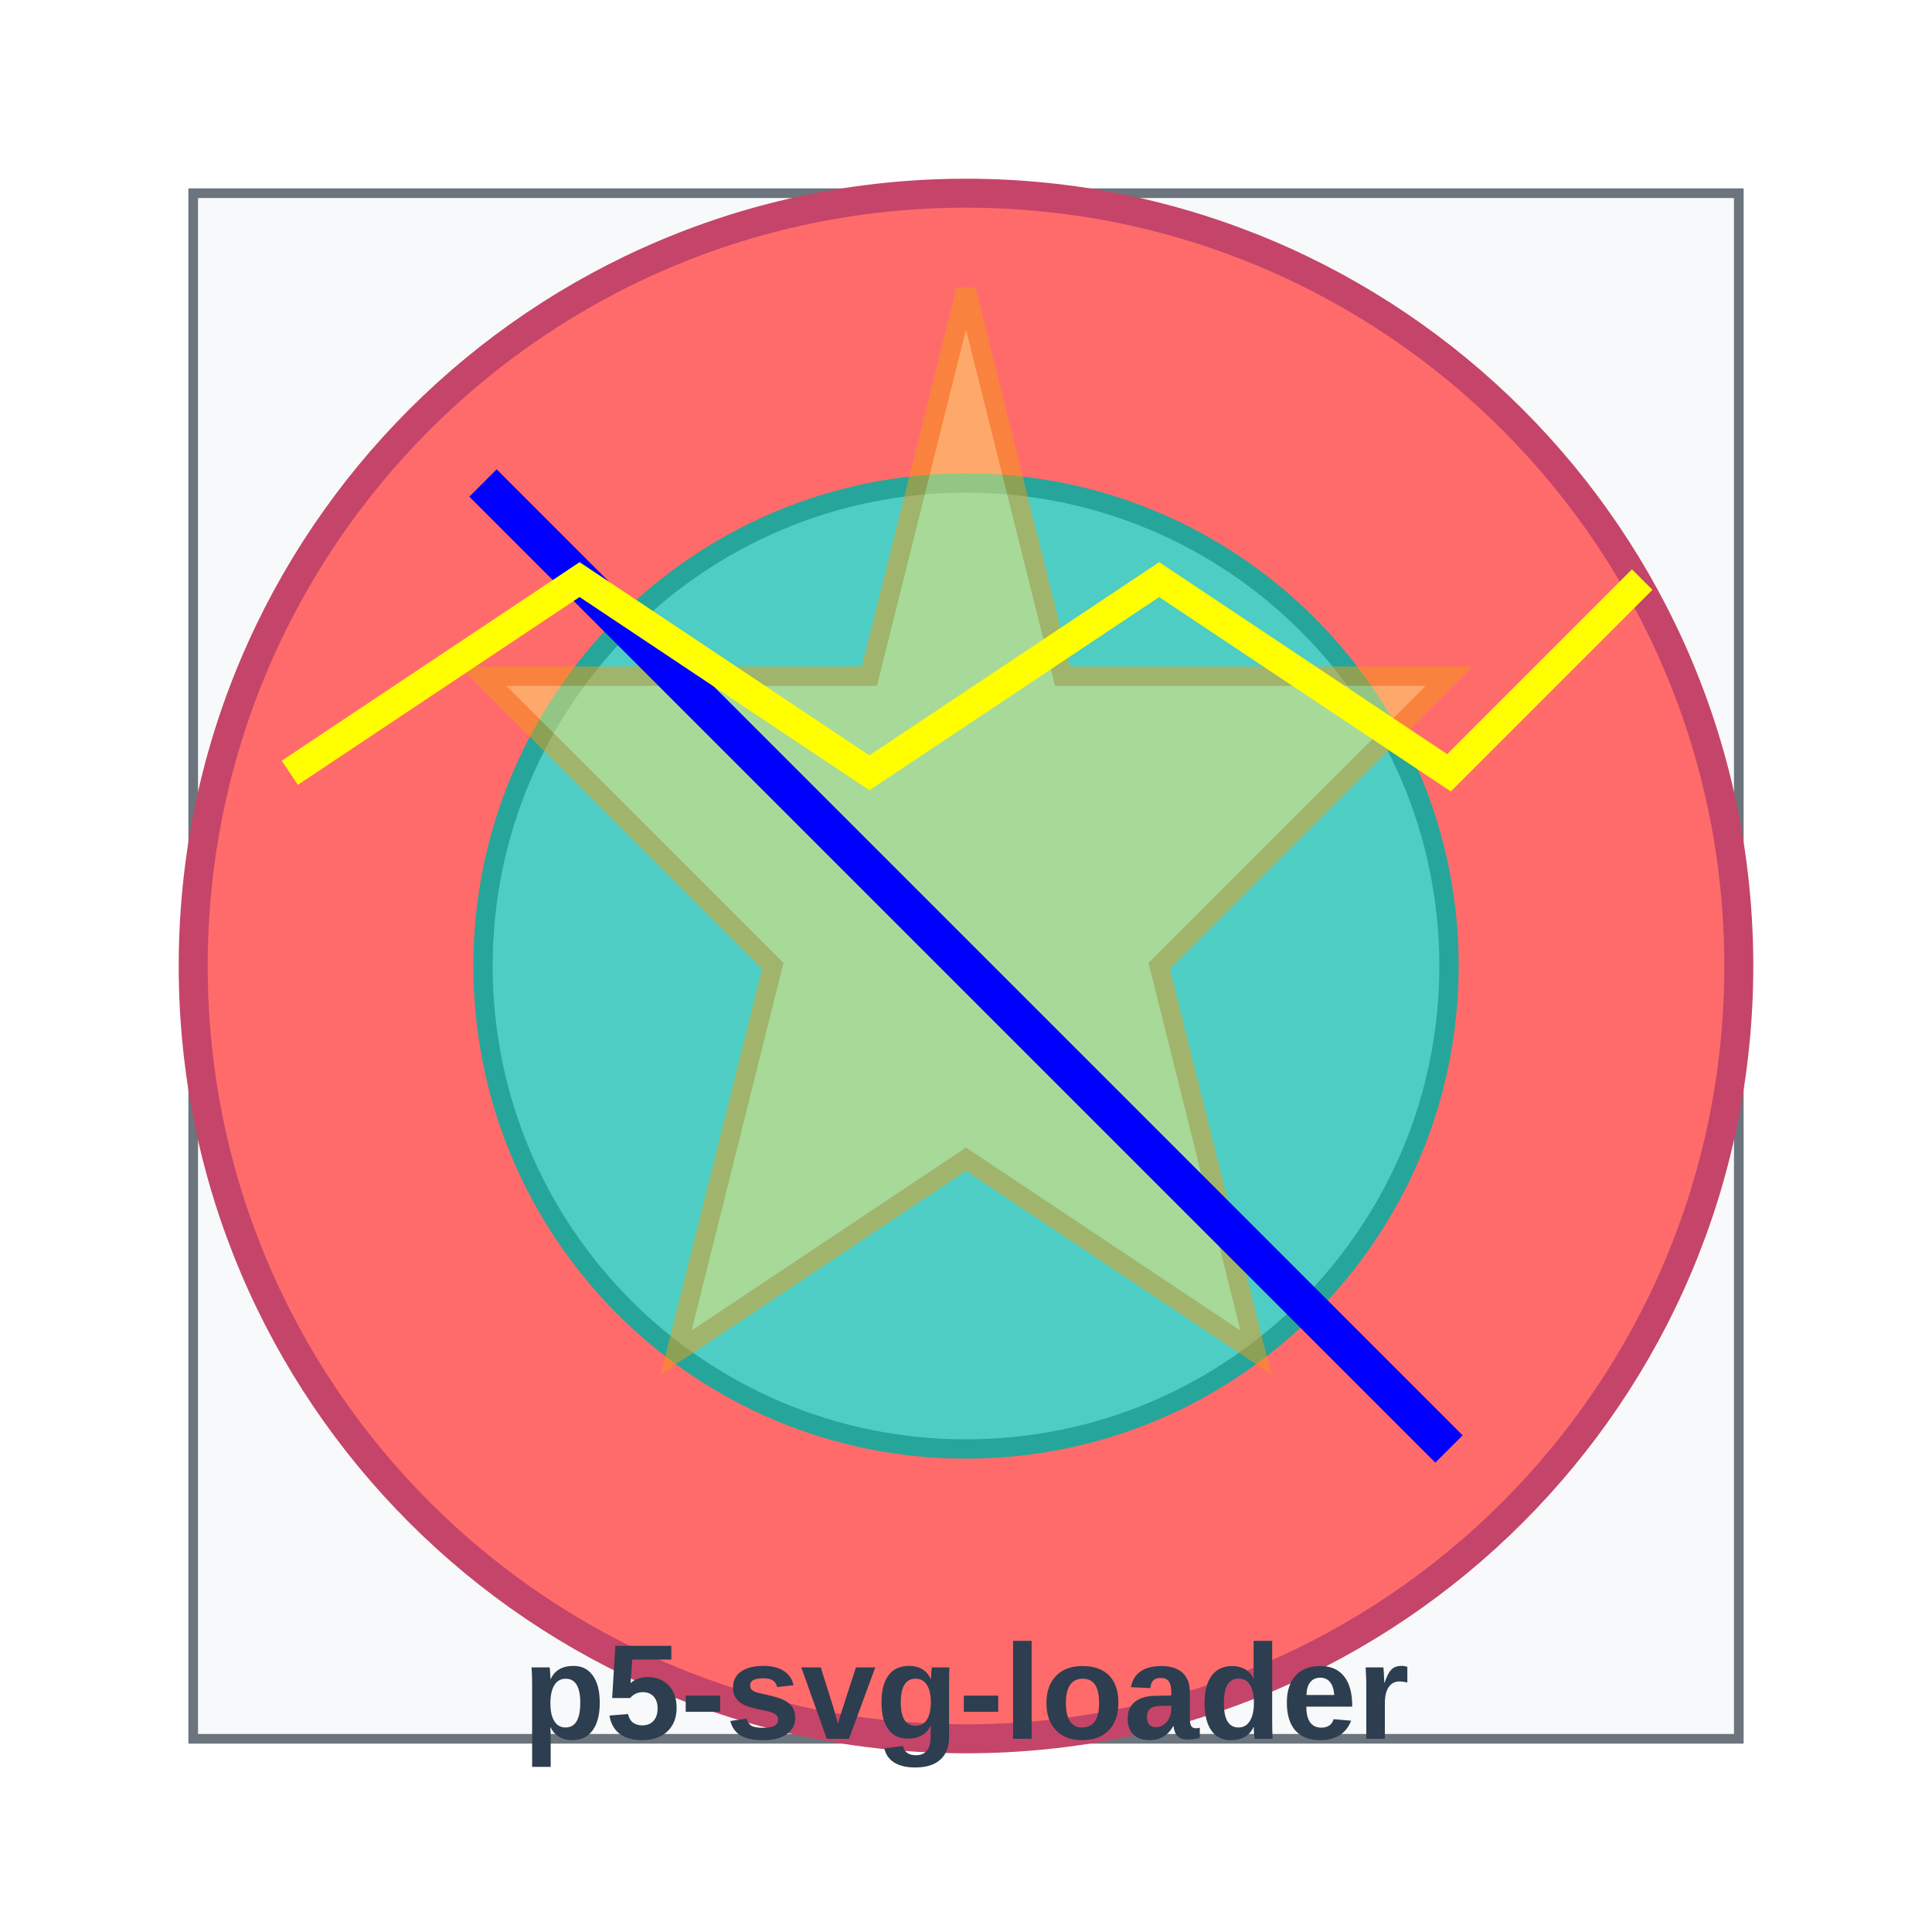
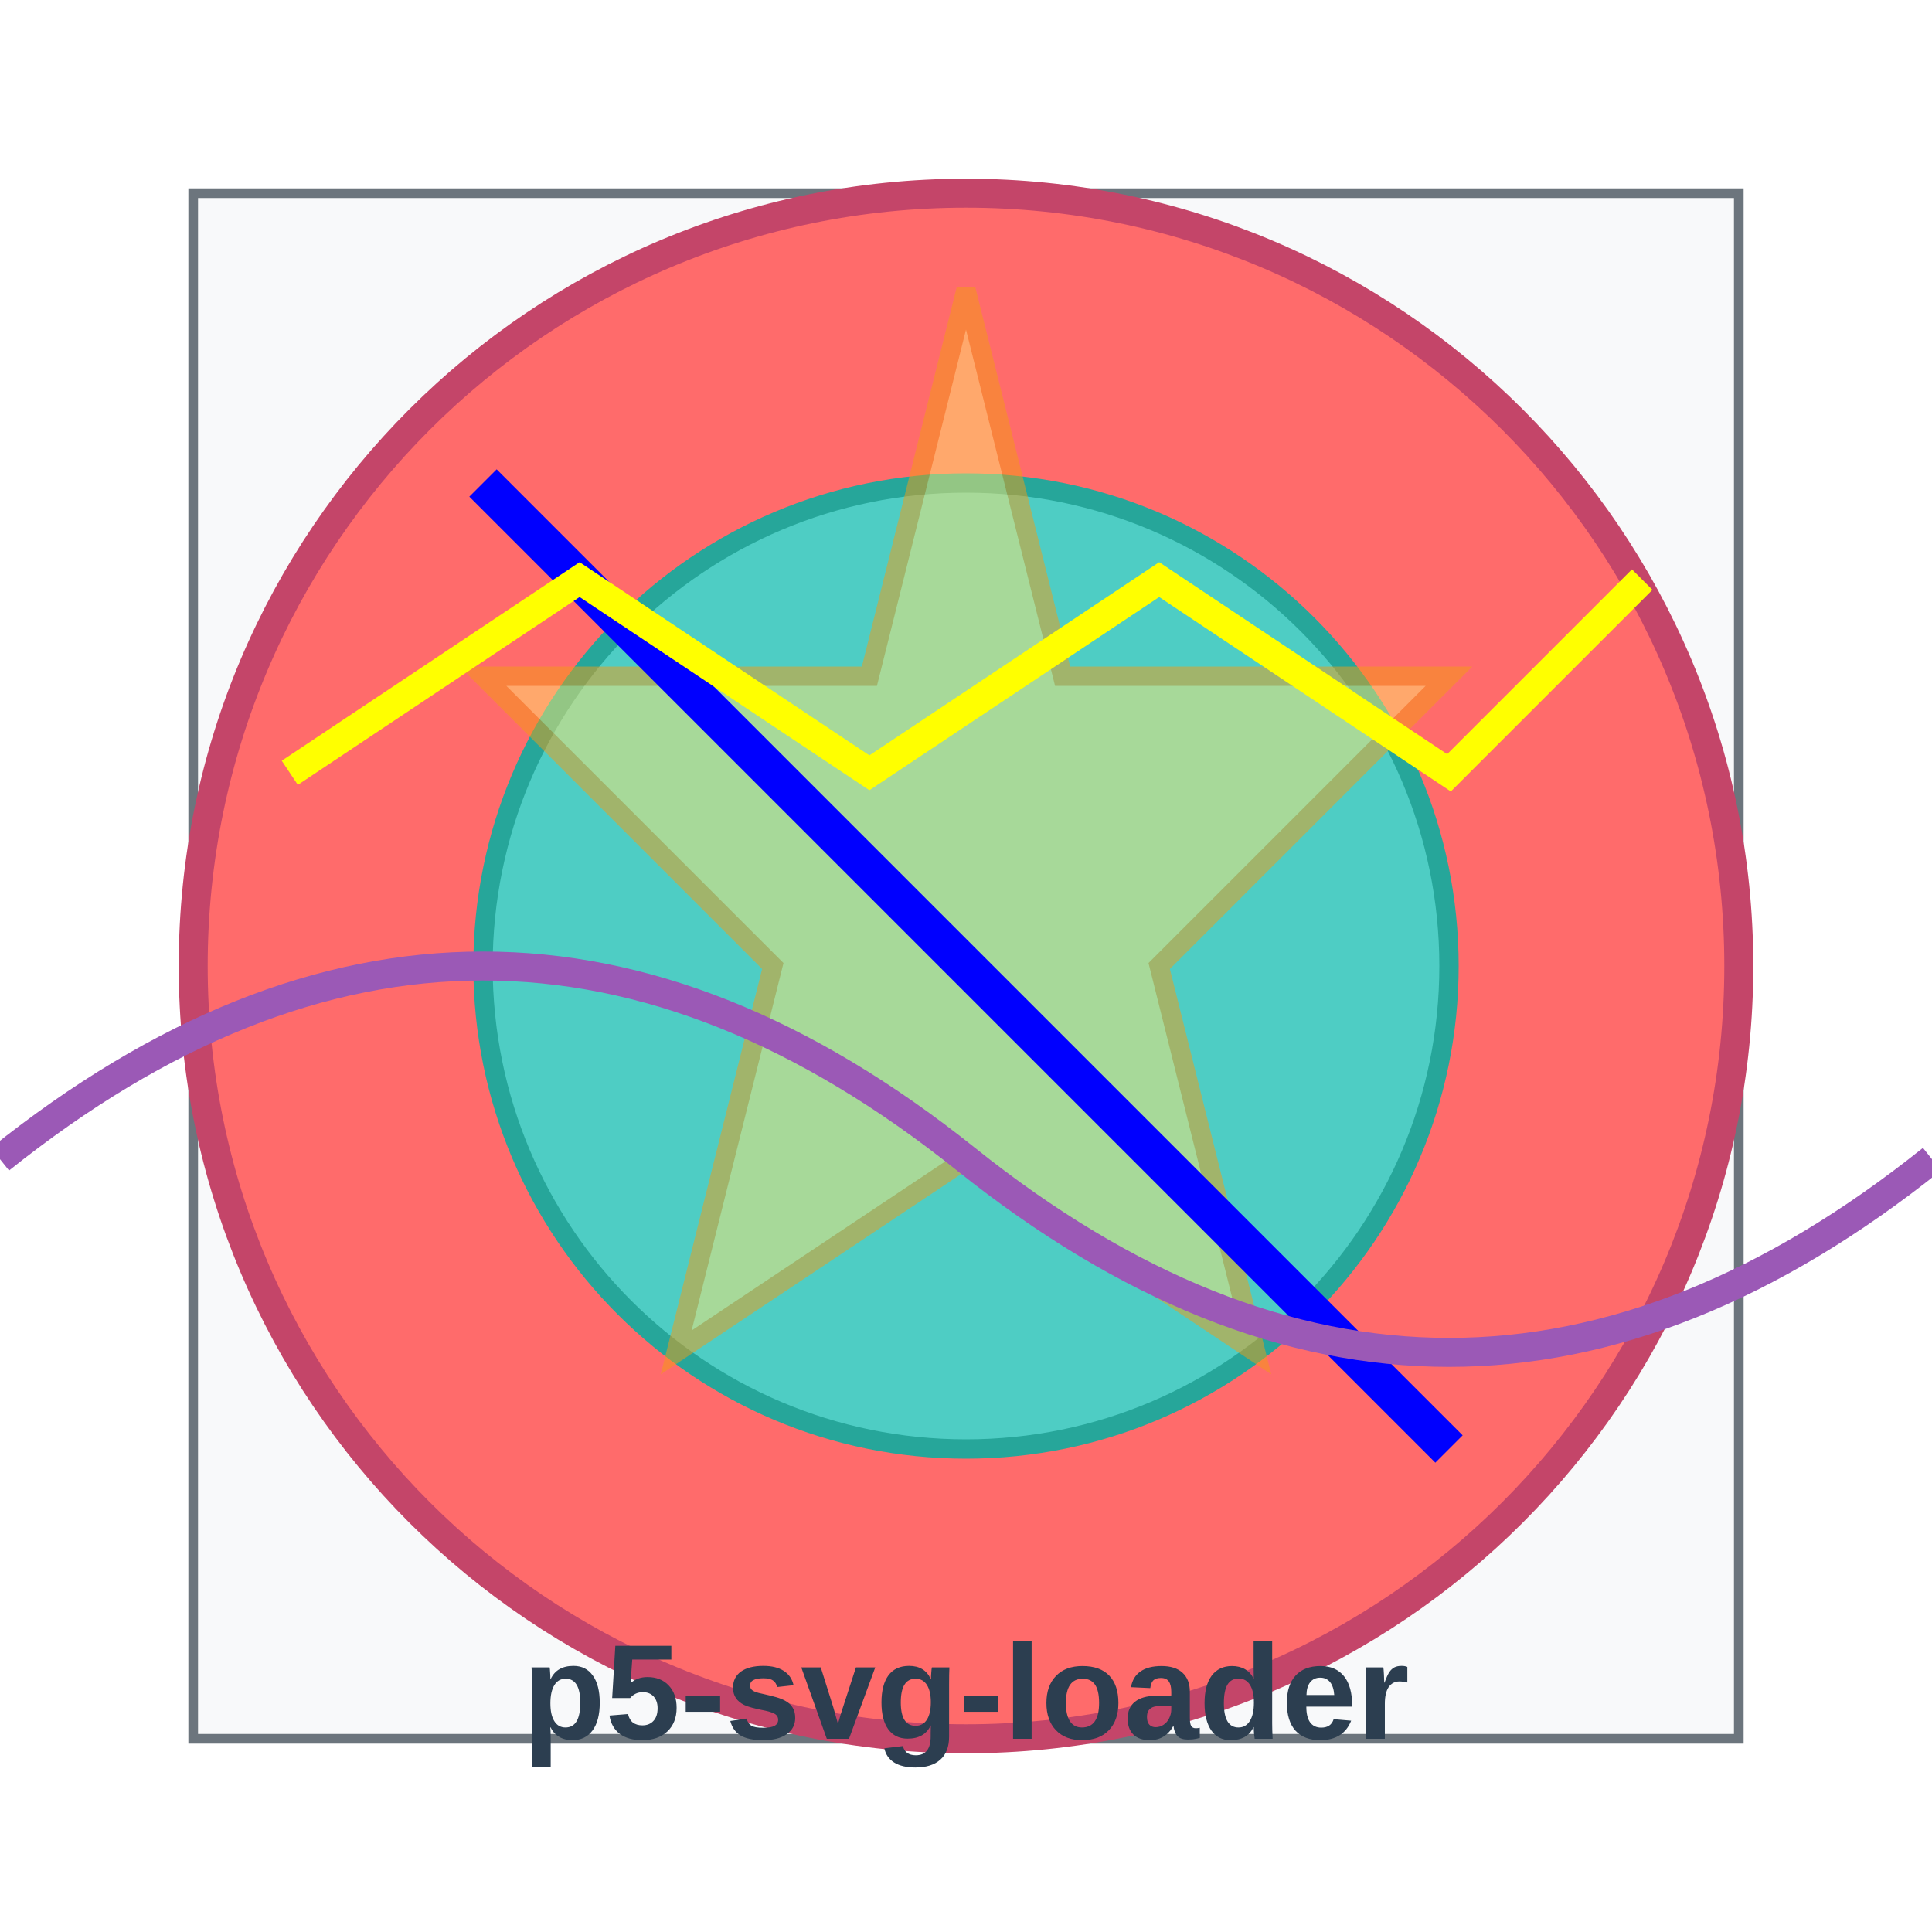
<svg xmlns="http://www.w3.org/2000/svg" width="200" height="200" viewBox="0 0 200 200">
  <rect x="20" y="20" width="160" height="160" fill="#f8f9fa" stroke="#6c757d" stroke-width="1" />
  <circle cx="100" cy="100" r="80" fill="#ff6b6b" stroke="#c44569" stroke-width="3" />
  <circle cx="100" cy="100" r="50" fill="#4ecdc4" stroke="#26a69a" stroke-width="2" />
  <polygon points="100,30 110,70 150,70 120,100 130,140 100,120 70,140 80,100 50,70 90,70" fill="#ffe66d" stroke="#f39c12" stroke-width="2" opacity="0.5" />
  <line x1="50" y1="50" x2="150" y2="150" stroke="#0000ff" stroke-width="4" />
  <polyline points="30,80 60,60 90,80 120,60 150,80 170,60" fill="none" stroke="yellow" stroke-width="3" />
  <text x="100" y="180" text-anchor="middle" font-family="Arial, sans-serif" font-size="14" fill="#2c3e50" font-weight="bold">p5-svg-loader</text>
+   <path d="M 0 120 Q 50 80 100 120 T 200 120" fill="none" stroke="#9b59b6" stroke-width="3" />
</svg>
